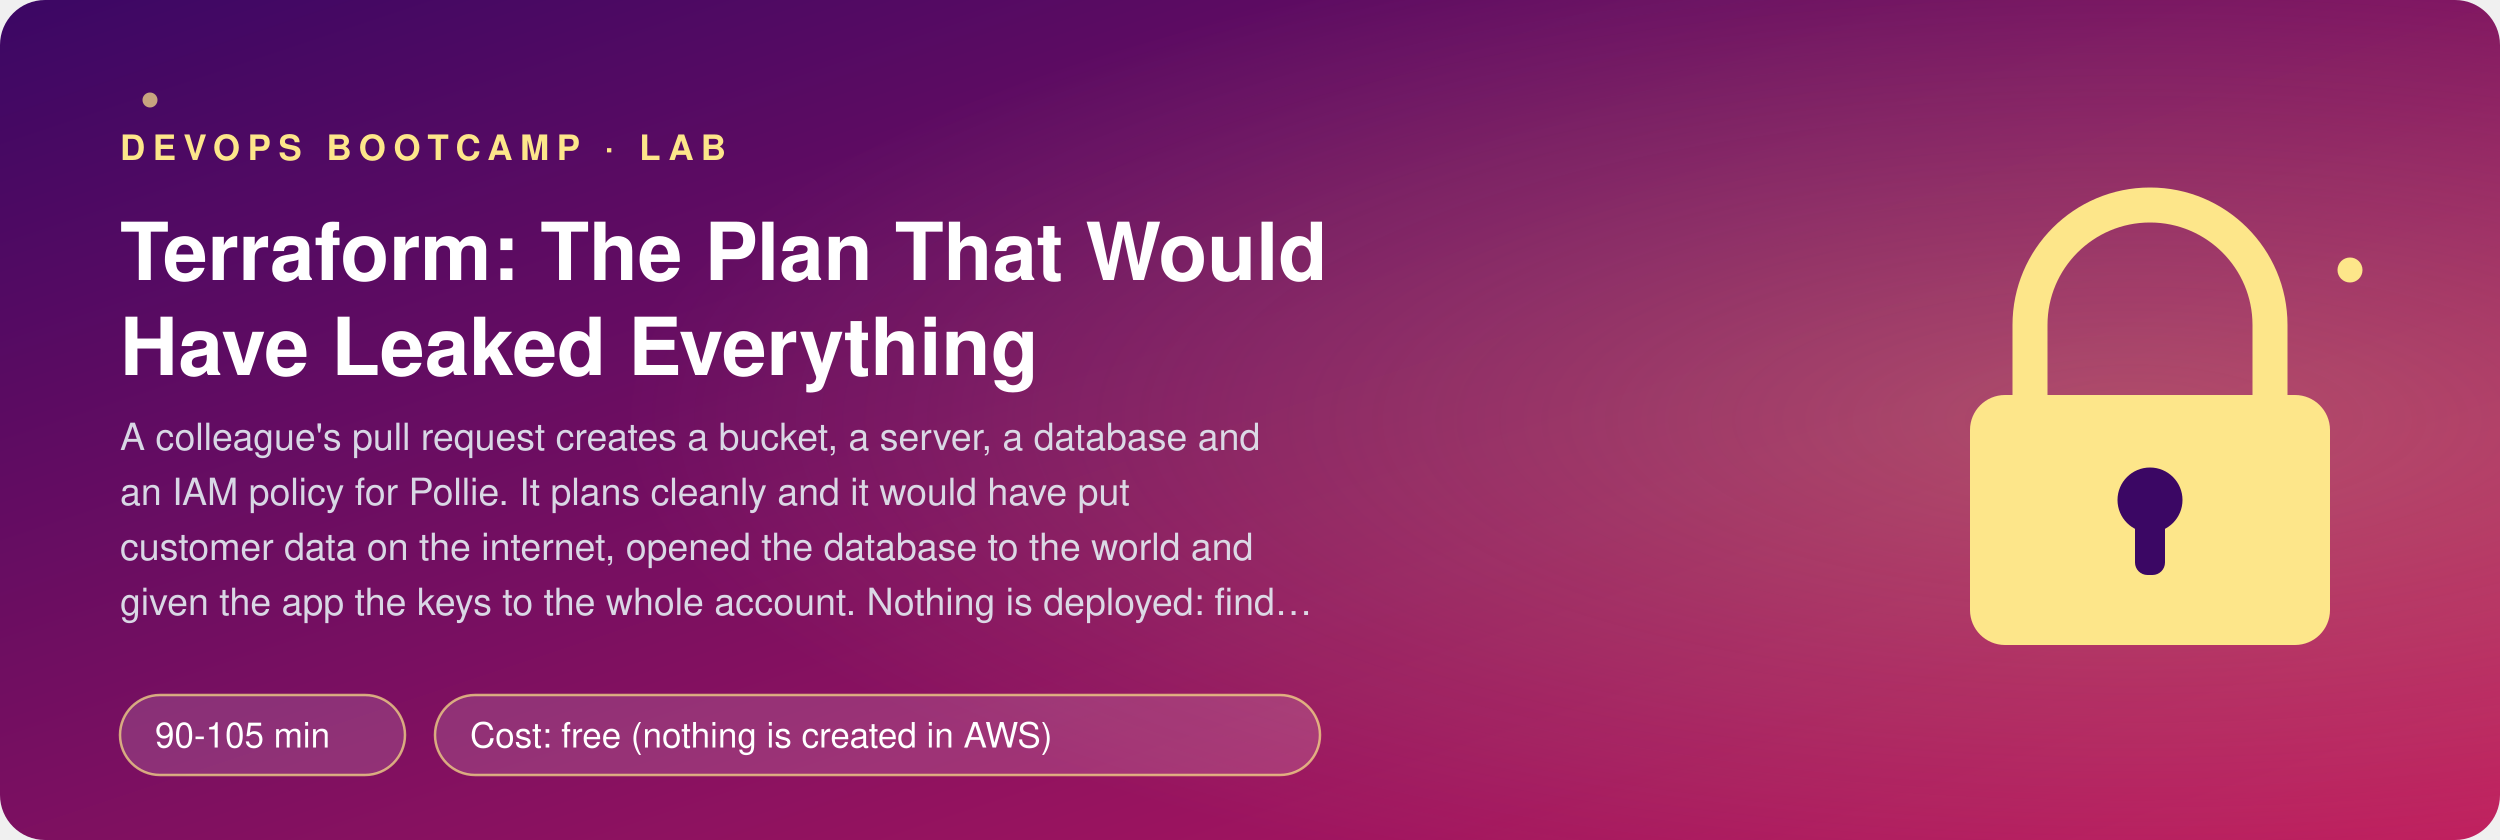
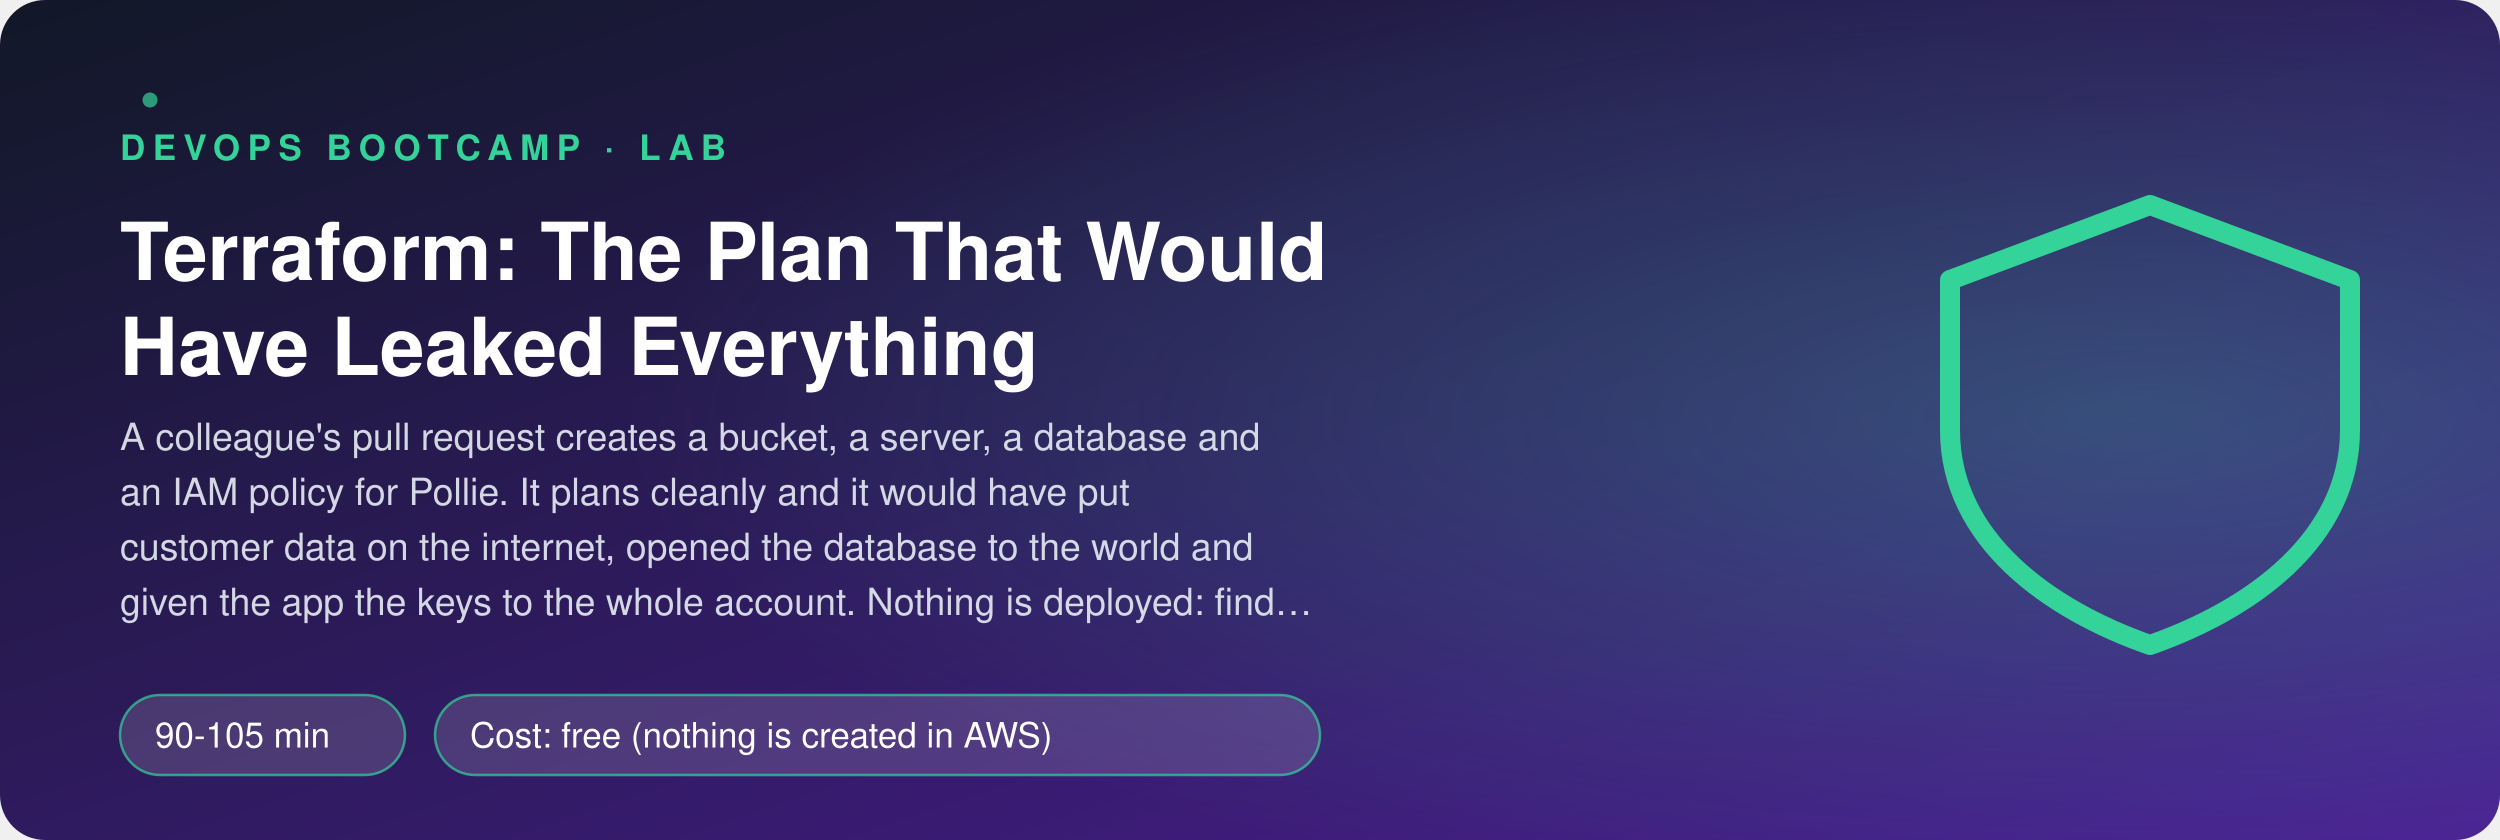
<svg xmlns="http://www.w3.org/2000/svg" width="1000" height="336" viewBox="0 0 1000 336" role="img" aria-label="Terraform: The Plan That Would Have Leaked Everything">
  <defs>
    <linearGradient id="bg" x1="0" y1="0" x2="1" y2="1">
-       <stop offset="0" stop-color="#3b0764" />
-       <stop offset="1" stop-color="#be185d" />
+       <stop offset="0" stop-color="#111827" />
+       <stop offset="1" stop-color="#4c1d95" />
    </linearGradient>
    <radialGradient id="glow" cx=".85" cy=".5" r=".6">
-       <stop offset="0" stop-color="#fde68a" stop-opacity=".28" />
-       <stop offset="1" stop-color="#fde68a" stop-opacity="0" />
+       <stop offset="0" stop-color="#34d399" stop-opacity=".28" />
+       <stop offset="1" stop-color="#34d399" stop-opacity="0" />
    </radialGradient>
  </defs>
  <rect width="1000" height="336" rx="18" fill="url(#bg)" />
  <rect width="1000" height="336" rx="18" fill="url(#glow)" />
-   <circle cx="60" cy="40" r="3" fill="#fde68a" opacity=".7">
+   <circle cx="60" cy="40" r="3" fill="#34d399" opacity=".7">
    <animate attributeName="opacity" values=".2;.9;.2" dur="3s" repeatCount="indefinite" />
  </circle>
-   <text x="48" y="64" font-size="14" letter-spacing="3" fill="#fde68a" font-family="Segoe UI,Helvetica,Arial,sans-serif" font-weight="700">DEVOPS BOOTCAMP · LAB</text>
+   <text x="48" y="64" font-size="14" letter-spacing="3" fill="#34d399" font-family="Segoe UI,Helvetica,Arial,sans-serif" font-weight="700">DEVOPS BOOTCAMP · LAB</text>
  <text x="48" y="112" font-size="32" font-weight="800" fill="#ffffff" font-family="Segoe UI,Helvetica,Arial,sans-serif">Terraform: The Plan That Would</text>
  <text x="48" y="150" font-size="32" font-weight="800" fill="#ffffff" font-family="Segoe UI,Helvetica,Arial,sans-serif">Have Leaked Everything</text>
  <text x="48" y="180" font-size="15" fill="#e2e8f0" opacity=".92" font-family="Segoe UI,Helvetica,Arial,sans-serif">A colleague's pull request creates a bucket, a server, a database and</text>
  <text x="48" y="202" font-size="15" fill="#e2e8f0" opacity=".92" font-family="Segoe UI,Helvetica,Arial,sans-serif">an IAM policy for Pollie. It plans cleanly and it would have put</text>
  <text x="48" y="224" font-size="15" fill="#e2e8f0" opacity=".92" font-family="Segoe UI,Helvetica,Arial,sans-serif">customer data on the internet, opened the database to the world and</text>
  <text x="48" y="246" font-size="15" fill="#e2e8f0" opacity=".92" font-family="Segoe UI,Helvetica,Arial,sans-serif">given the app the keys to the whole account. Nothing is deployed: find…</text>
-   <rect x="48" y="278" width="114" height="32" rx="16" fill="#ffffff" fill-opacity=".14" stroke="#fde68a" stroke-opacity=".7" />
+   <rect x="48" y="278" width="114" height="32" rx="16" fill="#ffffff" fill-opacity=".14" stroke="#34d399" stroke-opacity=".7" />
  <text x="62" y="299" font-size="14" fill="#ffffff" font-family="Segoe UI,Helvetica,Arial,sans-serif">90-105 min</text>
-   <rect x="174" y="278" width="354" height="32" rx="16" fill="#ffffff" fill-opacity=".14" stroke="#fde68a" stroke-opacity=".7" />
+   <rect x="174" y="278" width="354" height="32" rx="16" fill="#ffffff" fill-opacity=".14" stroke="#34d399" stroke-opacity=".7" />
  <text x="188" y="299" font-size="14" fill="#ffffff" font-family="Segoe UI,Helvetica,Arial,sans-serif">Cost: free (nothing is created in AWS)</text>
  <g transform="translate(750,68)">
-     <path d="M62 90 V62 a48 48 0 0 1 96 0 V90" fill="none" stroke="#fde68a" stroke-width="14" stroke-linecap="round">
-       <animateTransform attributeName="transform" type="translate" values="0,0;0,0;0,-26;0,-26;0,0" keyTimes="0;.3;.45;.75;.9" dur="4s" repeatCount="indefinite" />
+     <path d="M110 14 L190 44 V104 C190 148 150 176 110 190 C70 176 30 148 30 104 V44 Z" fill="none" stroke="#34d399" stroke-width="8" stroke-linejoin="round" />
+     <path d="M72 104 L100 132 L150 76" fill="none" stroke="#34d399" stroke-width="12" stroke-linecap="round" stroke-linejoin="round" stroke-dasharray="140" stroke-dashoffset="140">
+       <animate attributeName="stroke-dashoffset" values="140;0;0;140" keyTimes="0;.35;.85;1" dur="4s" repeatCount="indefinite" />
    </path>
-     <rect x="38" y="90" width="144" height="100" rx="14" fill="#fde68a" />
-     <circle cx="110" cy="132" r="13" fill="#3b0764" />
-     <rect x="104" y="136" width="12" height="26" rx="5" fill="#3b0764" />
-     <circle cx="190" cy="40" r="5" fill="#fde68a">
-       <animate attributeName="r" values="3;9;3" dur="2s" repeatCount="indefinite" />
-       <animate attributeName="opacity" values="1;0;1" dur="2s" repeatCount="indefinite" />
-     </circle>
+     <path d="M110 14 L190 44 V104 C190 148 150 176 110 190 C70 176 30 148 30 104 V44 Z" fill="#34d399" opacity="0">
+       <animate attributeName="opacity" values="0;.18;0" dur="4s" repeatCount="indefinite" />
+     </path>
  </g>
</svg>
